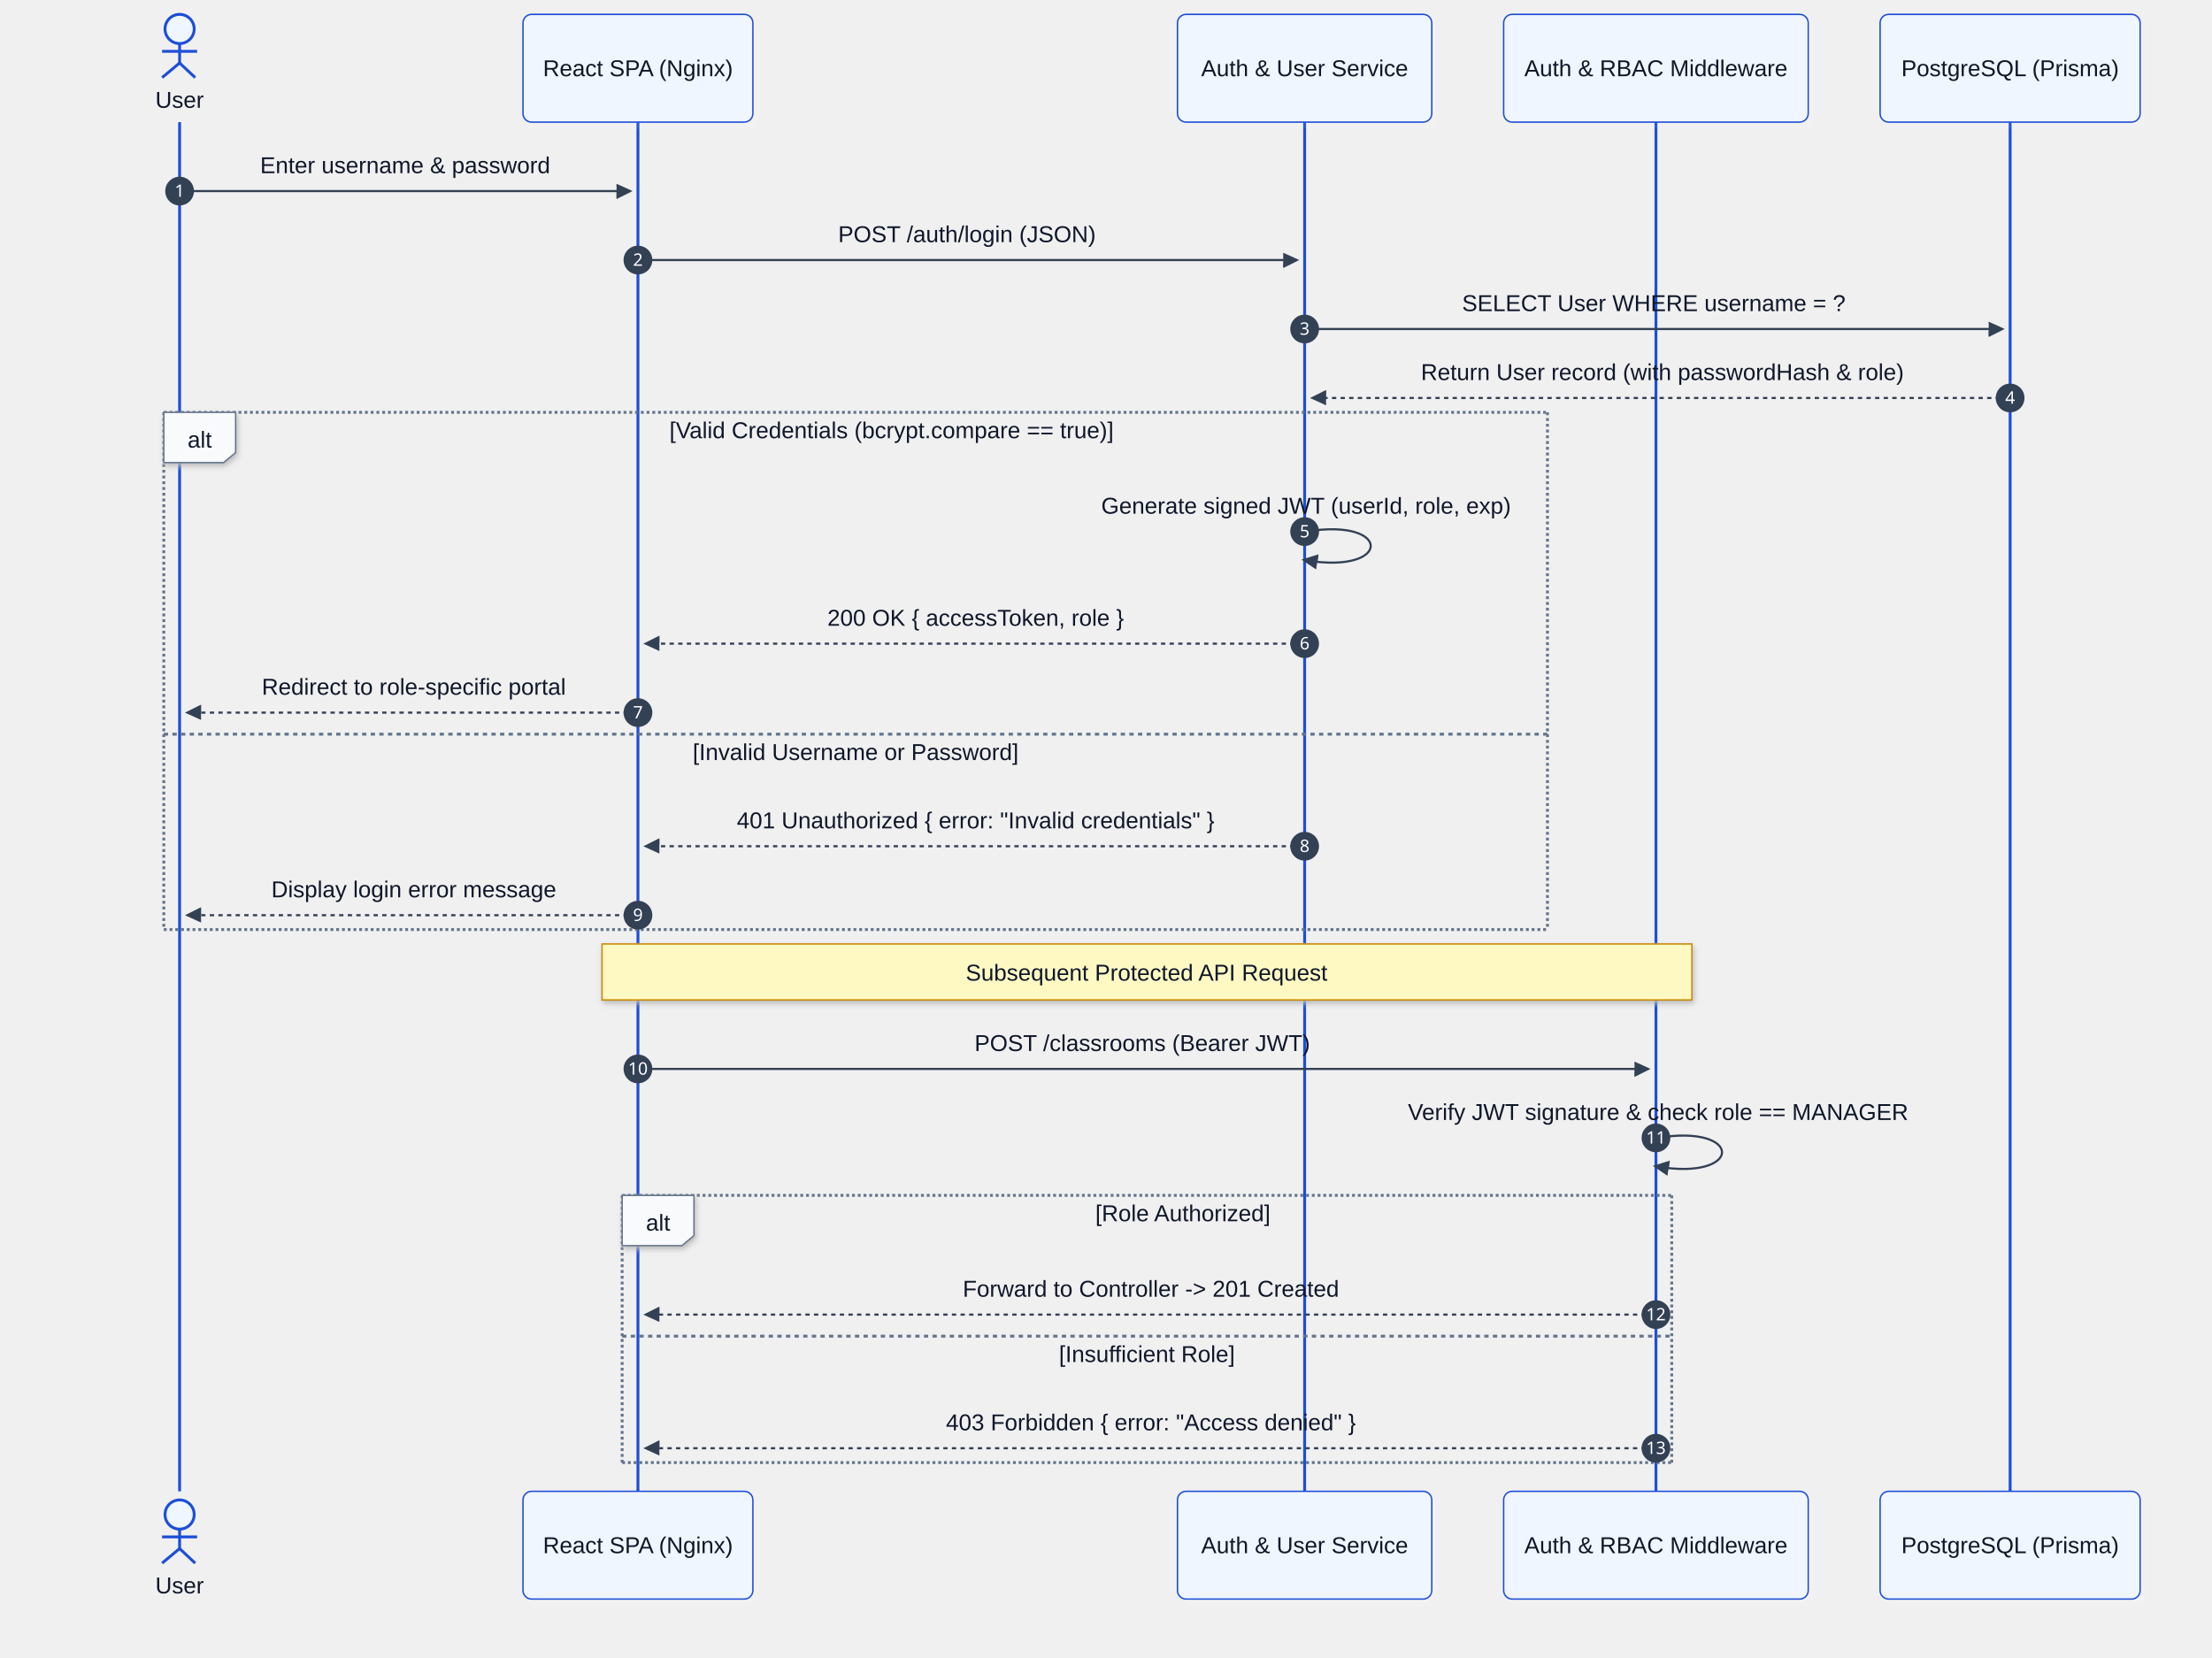
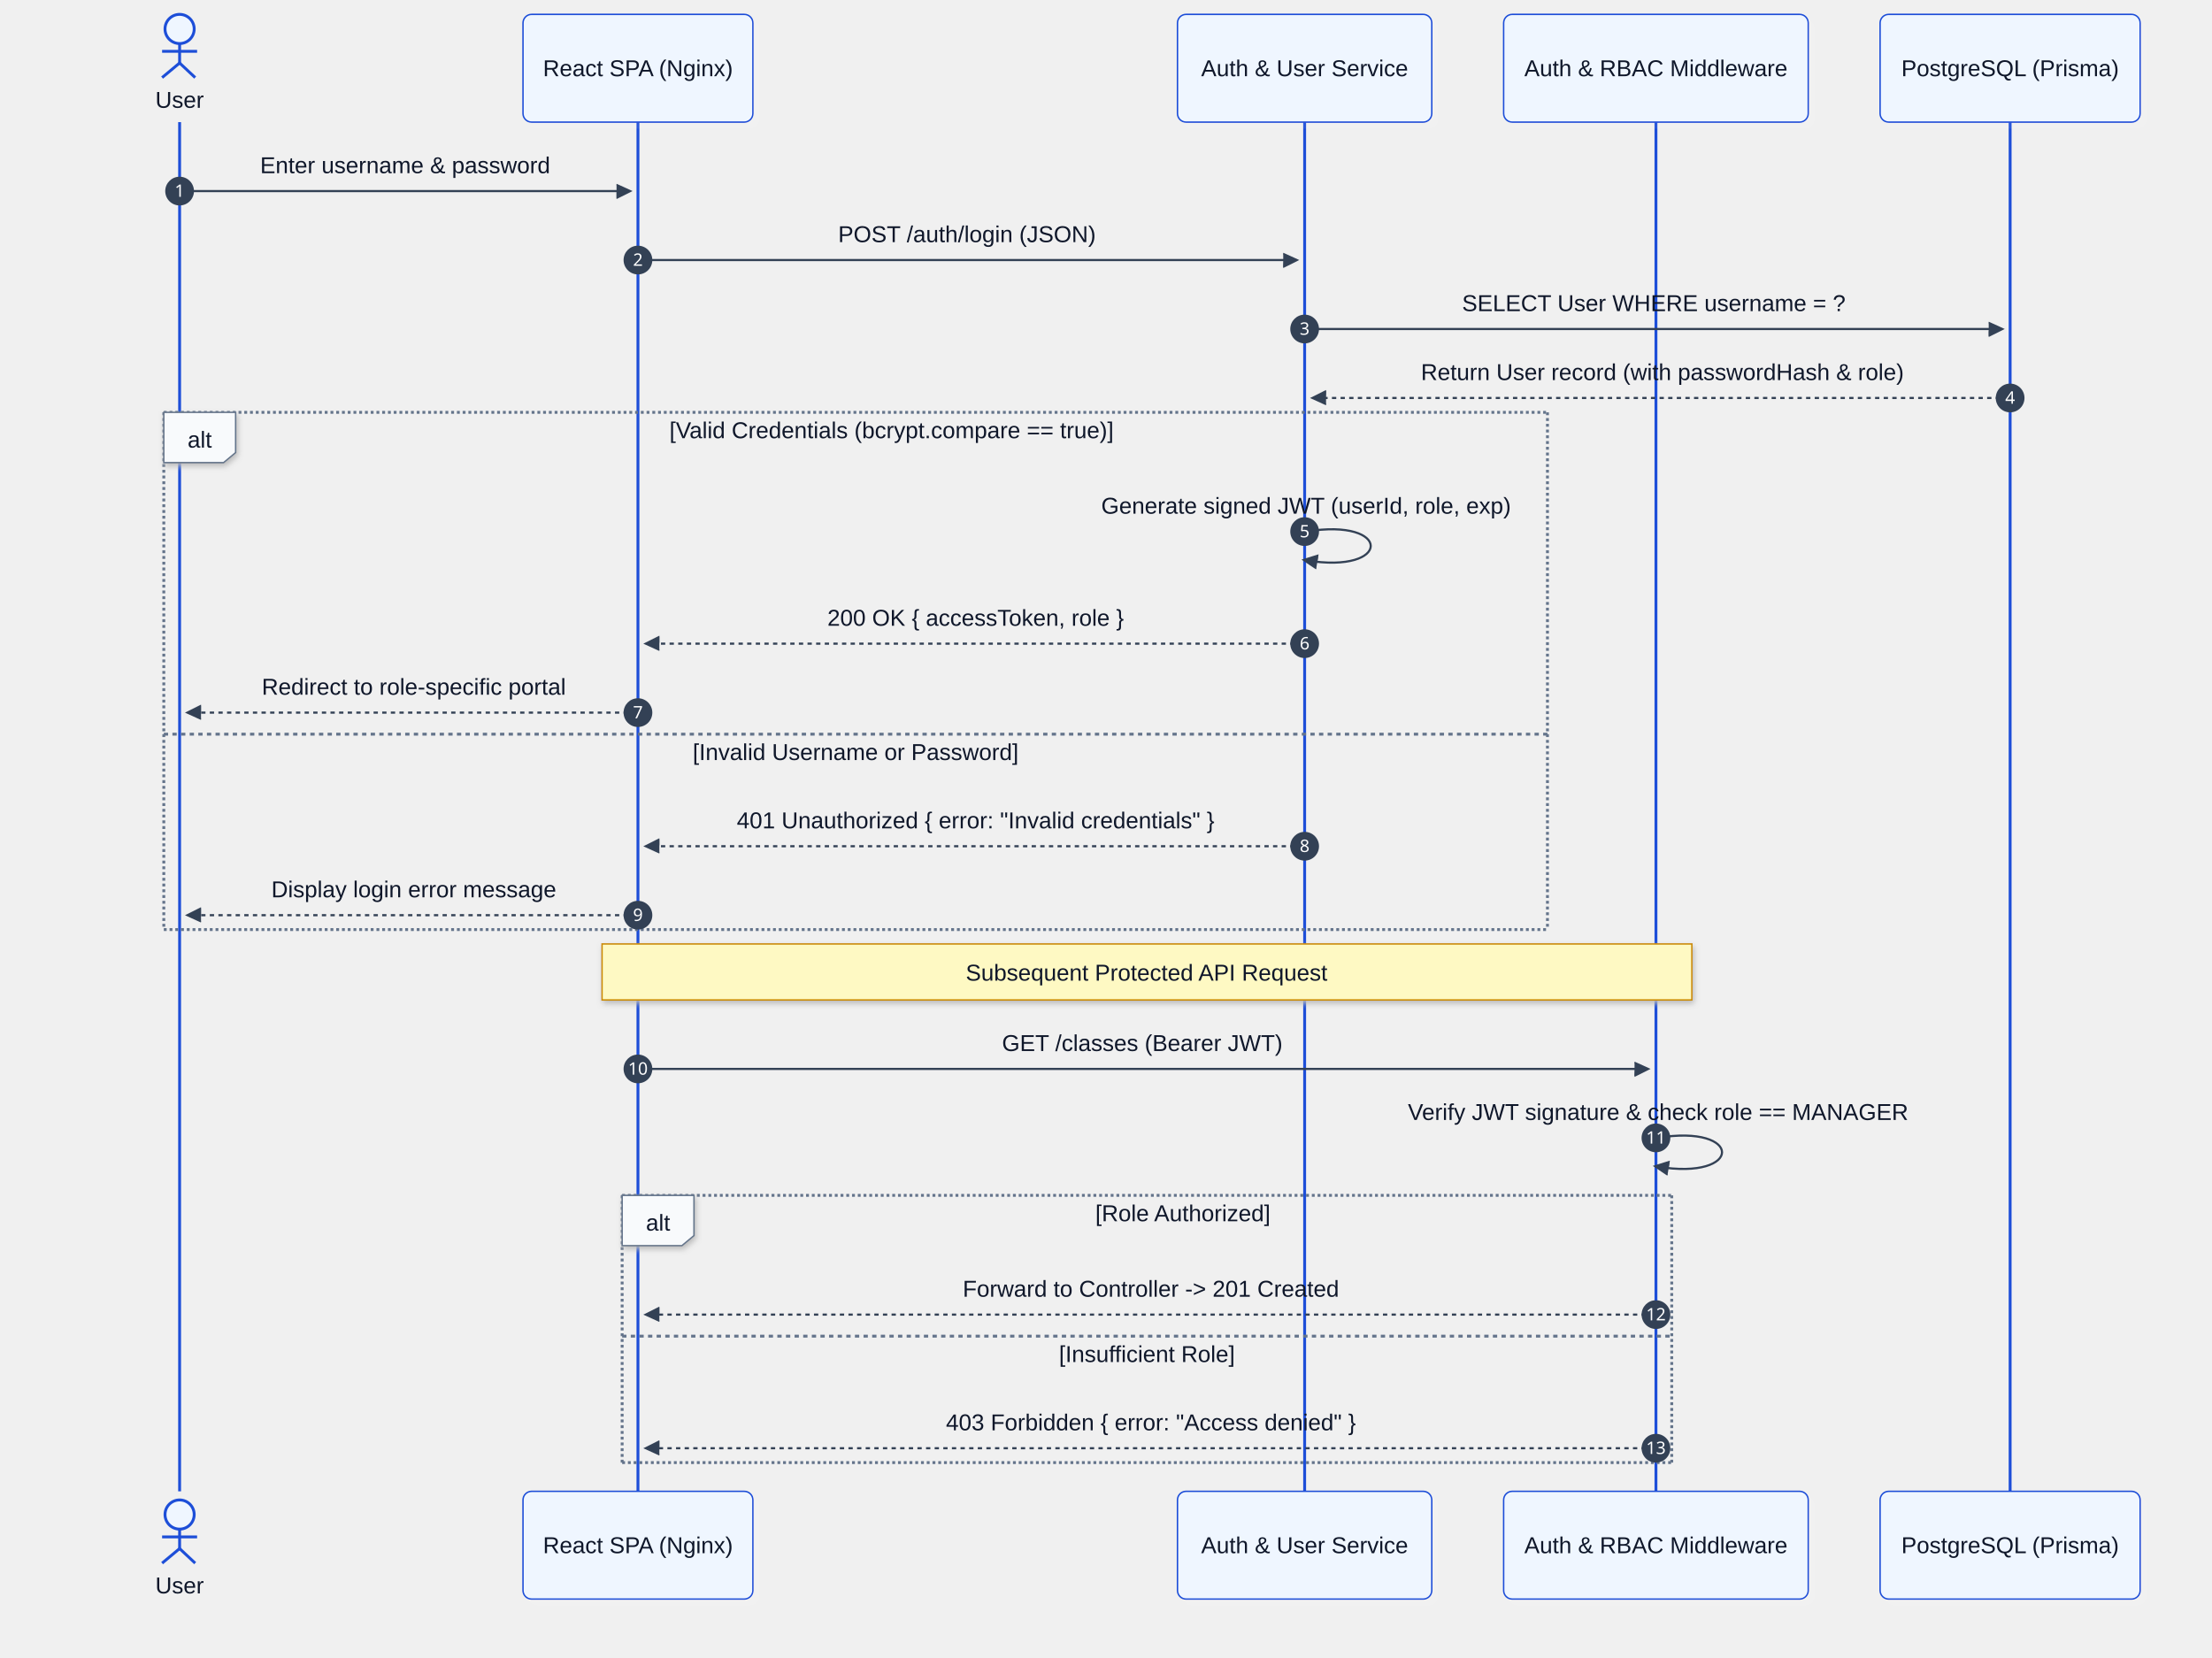
<svg xmlns="http://www.w3.org/2000/svg" xmlns:html="http://www.w3.org/1999/xhtml" id="export-svg" width="100%" style="max-width: 1539.5px; background: rgb(255, 255, 255);" viewBox="-50 -10 1539.5 1154" role="graphics-document document" aria-roledescription="sequence">
  <html:style>p {margin: 0;}</html:style>
  <g>
    <rect x="1258.5" y="1028" fill="#eaeaea" stroke="#666" width="181" height="75" name="DB" rx="6" ry="6" class="actor actor-bottom" data-look="neo" filter="url(#export-svg-drop-shadow)" />
    <text x="1349" y="1065.5" style="text-anchor: middle; font-size: 16px; font-weight: 400;" dominant-baseline="central" alignment-baseline="central" class="actor actor-box">
      <tspan x="1349" dy="0">PostgreSQL (Prisma)</tspan>
    </text>
  </g>
  <g>
    <rect x="996.5" y="1028" fill="#eaeaea" stroke="#666" width="212" height="75" name="MW" rx="6" ry="6" class="actor actor-bottom" data-look="neo" filter="url(#export-svg-drop-shadow)" />
    <text x="1102.5" y="1065.5" style="text-anchor: middle; font-size: 16px; font-weight: 400;" dominant-baseline="central" alignment-baseline="central" class="actor actor-box">
      <tspan x="1102.5" dy="0">Auth &amp; RBAC Middleware</tspan>
    </text>
  </g>
  <g>
    <rect x="769.5" y="1028" fill="#eaeaea" stroke="#666" width="177" height="75" name="Auth" rx="6" ry="6" class="actor actor-bottom" data-look="neo" filter="url(#export-svg-drop-shadow)" />
    <text x="858" y="1065.5" style="text-anchor: middle; font-size: 16px; font-weight: 400;" dominant-baseline="central" alignment-baseline="central" class="actor actor-box">
      <tspan x="858" dy="0">Auth &amp; User Service</tspan>
    </text>
  </g>
  <g>
    <rect x="314" y="1028" fill="#eaeaea" stroke="#666" width="160" height="75" name="Web" rx="6" ry="6" class="actor actor-bottom" data-look="neo" filter="url(#export-svg-drop-shadow)" />
    <text x="394" y="1065.5" style="text-anchor: middle; font-size: 16px; font-weight: 400;" dominant-baseline="central" alignment-baseline="central" class="actor actor-box">
      <tspan x="394" dy="0">React SPA (Nginx)</tspan>
    </text>
  </g>
  <g />
  <g>
    <line id="actor14" x1="1349" y1="75" x2="1349" y2="1028" class="actor-line 200" stroke-width="0.5px" stroke="#999" name="DB" data-et="life-line" data-id="DB" />
    <g id="root-14" data-look="neo" data-et="participant" data-type="participant" data-id="DB">
      <rect x="1258.5" y="0" fill="#eaeaea" stroke="#666" width="181" height="75" name="DB" rx="6" ry="6" class="actor actor-top" data-look="neo" filter="url(#export-svg-drop-shadow)" />
      <text x="1349" y="37.5" style="text-anchor: middle; font-size: 16px; font-weight: 400;" dominant-baseline="central" alignment-baseline="central" class="actor actor-box">
        <tspan x="1349" dy="0">PostgreSQL (Prisma)</tspan>
      </text>
    </g>
  </g>
  <g>
    <line id="actor13" x1="1102.5" y1="75" x2="1102.5" y2="1028" class="actor-line 200" stroke-width="0.5px" stroke="#999" name="MW" data-et="life-line" data-id="MW" />
    <g id="root-13" data-look="neo" data-et="participant" data-type="participant" data-id="MW">
      <rect x="996.5" y="0" fill="#eaeaea" stroke="#666" width="212" height="75" name="MW" rx="6" ry="6" class="actor actor-top" data-look="neo" filter="url(#export-svg-drop-shadow)" />
      <text x="1102.5" y="37.5" style="text-anchor: middle; font-size: 16px; font-weight: 400;" dominant-baseline="central" alignment-baseline="central" class="actor actor-box">
        <tspan x="1102.5" dy="0">Auth &amp; RBAC Middleware</tspan>
      </text>
    </g>
  </g>
  <g>
    <line id="actor12" x1="858" y1="75" x2="858" y2="1028" class="actor-line 200" stroke-width="0.5px" stroke="#999" name="Auth" data-et="life-line" data-id="Auth" />
    <g id="root-12" data-look="neo" data-et="participant" data-type="participant" data-id="Auth">
      <rect x="769.5" y="0" fill="#eaeaea" stroke="#666" width="177" height="75" name="Auth" rx="6" ry="6" class="actor actor-top" data-look="neo" filter="url(#export-svg-drop-shadow)" />
      <text x="858" y="37.5" style="text-anchor: middle; font-size: 16px; font-weight: 400;" dominant-baseline="central" alignment-baseline="central" class="actor actor-box">
        <tspan x="858" dy="0">Auth &amp; User Service</tspan>
      </text>
    </g>
  </g>
  <g>
    <line id="actor11" x1="394" y1="75" x2="394" y2="1028" class="actor-line 200" stroke-width="0.5px" stroke="#999" name="Web" data-et="life-line" data-id="Web" />
    <g id="root-11" data-look="neo" data-et="participant" data-type="participant" data-id="Web">
      <rect x="314" y="0" fill="#eaeaea" stroke="#666" width="160" height="75" name="Web" rx="6" ry="6" class="actor actor-top" data-look="neo" filter="url(#export-svg-drop-shadow)" />
      <text x="394" y="37.5" style="text-anchor: middle; font-size: 16px; font-weight: 400;" dominant-baseline="central" alignment-baseline="central" class="actor actor-box">
        <tspan x="394" dy="0">React SPA (Nginx)</tspan>
      </text>
    </g>
  </g>
  <g>
    <line id="actor10" x1="75" y1="75" x2="75" y2="1028" class="actor-line 200" stroke-width="0.5px" stroke="#999" name="User" data-et="life-line" data-id="User" />
  </g>
  <style>#export-svg{font-family:"trebuchet ms",verdana,arial,sans-serif;font-size:16px;fill:#0F172A;}@keyframes edge-animation-frame{from{stroke-dashoffset:0;}}@keyframes dash{to{stroke-dashoffset:0;}}#export-svg .edge-animation-slow{stroke-dasharray:9,5!important;stroke-dashoffset:900;animation:dash 50s linear infinite;stroke-linecap:round;}#export-svg .edge-animation-fast{stroke-dasharray:9,5!important;stroke-dashoffset:900;animation:dash 20s linear infinite;stroke-linecap:round;}#export-svg .error-icon{fill:hsl(220.588, 100%, 98.333%);}#export-svg .error-text{fill:rgb(8.5, 5.75, 0);stroke:rgb(8.5, 5.75, 0);}#export-svg .edge-thickness-normal{stroke-width:1px;}#export-svg .edge-thickness-thick{stroke-width:3.5px;}#export-svg .edge-pattern-solid{stroke-dasharray:0;}#export-svg .edge-thickness-invisible{stroke-width:0;fill:none;}#export-svg .edge-pattern-dashed{stroke-dasharray:3;}#export-svg .edge-pattern-dotted{stroke-dasharray:2;}#export-svg .marker{fill:#000000;stroke:#000000;}#export-svg .marker.cross{stroke:#000000;}#export-svg svg{font-family:"trebuchet ms",verdana,arial,sans-serif;font-size:16px;}#export-svg p{margin:0;}#export-svg .actor{stroke:#1D4ED8;fill:#EFF6FF;stroke-width:1;}#export-svg rect.actor.outer-path[data-look="neo"]{filter:drop-shadow( 1px 2px 2px rgba(185,185,185,1));}#export-svg rect.note[data-look="neo"]{stroke:#CA8A04;fill:#FEF9C3;filter:drop-shadow( 1px 2px 2px rgba(185,185,185,1));}#export-svg text.actor&gt;tspan{fill:#0F172A;stroke:none;}#export-svg .actor-line{stroke:#1D4ED8;}#export-svg .innerArc{stroke-width:1.5;stroke-dasharray:none;}#export-svg .messageLine0{stroke-width:1.5;stroke-dasharray:none;stroke:#334155;}#export-svg .messageLine1{stroke-width:1.5;stroke-dasharray:2,2;stroke:#334155;}#export-svg [id$="-arrowhead"] path{fill:#334155;stroke:#334155;}#export-svg .sequenceNumber{fill:#ffffff;}#export-svg [id$="-sequencenumber"]{fill:#334155;}#export-svg [id$="-crosshead"] path{fill:#334155;stroke:#334155;}#export-svg .messageText{fill:#0F172A;stroke:none;}#export-svg .labelBox{stroke:#64748B;fill:#F8FAFC;filter:drop-shadow( 1px 2px 2px rgba(185,185,185,1));}#export-svg .labelText,#export-svg .labelText&gt;tspan{fill:#0F172A;stroke:none;}#export-svg .loopText,#export-svg .loopText&gt;tspan{fill:#0F172A;stroke:none;}#export-svg .sectionTitle,#export-svg .sectionTitle&gt;tspan{fill:#0F172A;stroke:none;}#export-svg .loopLine{stroke-width:2px;stroke-dasharray:2,2;stroke:#64748B;fill:#64748B;}#export-svg .note{stroke:#CA8A04;fill:#FEF9C3;}#export-svg .noteText,#export-svg .noteText&gt;tspan{fill:#0F172A;stroke:none;}#export-svg .activation0{fill:hsl(-79.412, 100%, 93.333%);stroke:hsl(-79.412, 100%, 83.333%);}#export-svg .activation1{fill:hsl(-79.412, 100%, 93.333%);stroke:hsl(-79.412, 100%, 83.333%);}#export-svg .activation2{fill:hsl(-79.412, 100%, 93.333%);stroke:hsl(-79.412, 100%, 83.333%);}#export-svg .actorPopupMenu{position:absolute;}#export-svg .actorPopupMenuPanel{position:absolute;fill:#EFF6FF;box-shadow:0px 8px 16px 0px rgba(0,0,0,0.2);filter:drop-shadow(3px 5px 2px rgb(0 0 0 / 0.4));}#export-svg .actor-man circle,#export-svg line{fill:#EFF6FF;stroke-width:2px;}#export-svg g rect.rect{filter:drop-shadow( 1px 2px 2px rgba(185,185,185,1));stroke:hsl(40.588, 60%, 83.333%);}#export-svg .node .neo-node{stroke:hsl(40.588, 60%, 83.333%);}#export-svg [data-look="neo"].node rect,#export-svg [data-look="neo"].cluster rect,#export-svg [data-look="neo"].node polygon{stroke:url(#export-svg-gradient);filter:drop-shadow( 1px 2px 2px rgba(185,185,185,1));}#export-svg [data-look="neo"].swimlane.cluster rect{filter:none;}#export-svg [data-look="neo"].node path{stroke:url(#export-svg-gradient);stroke-width:1px;}#export-svg [data-look="neo"].node .outer-path{filter:drop-shadow( 1px 2px 2px rgba(185,185,185,1));}#export-svg [data-look="neo"].node .neo-line path{stroke:hsl(40.588, 60%, 83.333%);filter:none;}#export-svg [data-look="neo"].node circle{stroke:url(#export-svg-gradient);filter:drop-shadow( 1px 2px 2px rgba(185,185,185,1));}#export-svg [data-look="neo"].node circle .state-start{fill:#000000;}#export-svg [data-look="neo"].icon-shape .icon{fill:url(#export-svg-gradient);filter:drop-shadow( 1px 2px 2px rgba(185,185,185,1));}#export-svg [data-look="neo"].icon-shape .icon-neo path{stroke:url(#export-svg-gradient);filter:drop-shadow( 1px 2px 2px rgba(185,185,185,1));}#export-svg :root{--mermaid-font-family:"trebuchet ms",verdana,arial,sans-serif;}</style>
  <g />
  <defs>
    <symbol id="export-svg-computer" width="24" height="24">
      <path transform="scale(.5)" d="M2 2v13h20v-13h-20zm18 11h-16v-9h16v9zm-10.228 6l.466-1h3.524l.467 1h-4.457zm14.228 3h-24l2-6h2.104l-1.33 4h18.45l-1.297-4h2.073l2 6zm-5-10h-14v-7h14v7z" />
    </symbol>
  </defs>
  <defs>
    <symbol id="export-svg-database" fill-rule="evenodd" clip-rule="evenodd">
      <path transform="scale(.5)" d="M12.258.001l.256.004.255.005.253.008.251.01.249.012.247.015.246.016.242.019.241.02.239.023.236.024.233.027.231.028.229.031.225.032.223.034.22.036.217.038.214.04.211.041.208.043.205.045.201.046.198.048.194.05.191.051.187.053.183.054.18.056.175.057.172.059.168.06.163.061.16.063.155.064.15.066.074.033.073.033.071.034.07.034.069.035.068.035.067.035.066.035.064.036.064.036.062.036.06.036.06.037.058.037.058.037.055.038.055.038.053.038.052.038.051.039.05.039.048.039.047.039.045.04.044.04.043.04.041.04.04.041.039.041.037.041.036.041.034.041.033.042.032.042.03.042.029.042.027.042.026.043.024.043.023.043.021.043.02.043.018.044.017.043.015.044.013.044.012.044.011.045.009.044.007.045.006.045.004.045.002.045.001.045v17l-.001.045-.002.045-.004.045-.006.045-.007.045-.009.044-.011.045-.012.044-.013.044-.015.044-.017.043-.018.044-.02.043-.021.043-.023.043-.024.043-.026.043-.027.042-.029.042-.03.042-.032.042-.033.042-.034.041-.036.041-.037.041-.039.041-.04.041-.041.04-.043.04-.044.04-.045.04-.047.039-.048.039-.05.039-.051.039-.052.038-.053.038-.055.038-.055.038-.058.037-.058.037-.06.037-.06.036-.062.036-.064.036-.064.036-.066.035-.067.035-.068.035-.069.035-.07.034-.071.034-.073.033-.074.033-.15.066-.155.064-.16.063-.163.061-.168.06-.172.059-.175.057-.18.056-.183.054-.187.053-.191.051-.194.05-.198.048-.201.046-.205.045-.208.043-.211.041-.214.04-.217.038-.22.036-.223.034-.225.032-.229.031-.231.028-.233.027-.236.024-.239.023-.241.02-.242.019-.246.016-.247.015-.249.012-.251.01-.253.008-.255.005-.256.004-.258.001-.258-.001-.256-.004-.255-.005-.253-.008-.251-.01-.249-.012-.247-.015-.245-.016-.243-.019-.241-.02-.238-.023-.236-.024-.234-.027-.231-.028-.228-.031-.226-.032-.223-.034-.22-.036-.217-.038-.214-.04-.211-.041-.208-.043-.204-.045-.201-.046-.198-.048-.195-.05-.19-.051-.187-.053-.184-.054-.179-.056-.176-.057-.172-.059-.167-.06-.164-.061-.159-.063-.155-.064-.151-.066-.074-.033-.072-.033-.072-.034-.07-.034-.069-.035-.068-.035-.067-.035-.066-.035-.064-.036-.063-.036-.062-.036-.061-.036-.06-.037-.058-.037-.057-.037-.056-.038-.055-.038-.053-.038-.052-.038-.051-.039-.049-.039-.049-.039-.046-.039-.046-.04-.044-.04-.043-.04-.041-.04-.04-.041-.039-.041-.037-.041-.036-.041-.034-.041-.033-.042-.032-.042-.03-.042-.029-.042-.027-.042-.026-.043-.024-.043-.023-.043-.021-.043-.02-.043-.018-.044-.017-.043-.015-.044-.013-.044-.012-.044-.011-.045-.009-.044-.007-.045-.006-.045-.004-.045-.002-.045-.001-.045v-17l.001-.045.002-.045.004-.045.006-.045.007-.045.009-.044.011-.045.012-.044.013-.044.015-.044.017-.043.018-.044.02-.043.021-.043.023-.043.024-.043.026-.043.027-.042.029-.042.03-.042.032-.042.033-.042.034-.041.036-.041.037-.041.039-.041.04-.041.041-.04.043-.04.044-.04.046-.04.046-.039.049-.039.049-.039.051-.039.052-.038.053-.038.055-.038.056-.038.057-.037.058-.037.06-.037.061-.036.062-.036.063-.036.064-.036.066-.035.067-.035.068-.035.069-.035.07-.034.072-.034.072-.033.074-.033.151-.066.155-.064.159-.063.164-.061.167-.06.172-.059.176-.057.179-.056.184-.054.187-.053.19-.051.195-.05.198-.048.201-.046.204-.045.208-.043.211-.041.214-.04.217-.038.22-.036.223-.034.226-.032.228-.031.231-.028.234-.027.236-.024.238-.023.241-.02.243-.019.245-.016.247-.015.249-.012.251-.01.253-.008.255-.005.256-.004.258-.001.258.001zm-9.258 20.499v.01l.001.021.003.021.004.022.005.021.006.022.007.022.009.023.01.022.011.023.012.023.013.023.015.023.016.024.017.023.018.024.019.024.021.024.022.025.023.024.024.025.052.049.056.05.061.051.066.051.07.051.075.051.079.052.084.052.088.052.092.052.097.052.102.051.105.052.11.052.114.051.119.051.123.051.127.05.131.05.135.05.139.048.144.049.147.047.152.047.155.047.16.045.163.045.167.043.171.043.176.041.178.041.183.039.187.039.19.037.194.035.197.035.202.033.204.031.209.03.212.029.216.027.219.025.222.024.226.021.23.02.233.018.236.016.24.015.243.012.246.01.249.008.253.005.256.004.259.001.26-.001.257-.004.254-.005.25-.008.247-.011.244-.012.241-.014.237-.016.233-.018.231-.021.226-.021.224-.024.22-.026.216-.027.212-.028.21-.031.205-.031.202-.034.198-.034.194-.036.191-.037.187-.039.183-.04.179-.04.175-.042.172-.043.168-.044.163-.045.16-.046.155-.046.152-.047.148-.048.143-.049.139-.049.136-.05.131-.05.126-.05.123-.051.118-.052.114-.051.11-.052.106-.052.101-.052.096-.052.092-.052.088-.053.083-.051.079-.052.074-.052.07-.051.065-.051.06-.051.056-.05.051-.05.023-.024.023-.025.021-.024.02-.024.019-.024.018-.024.017-.024.015-.023.014-.024.013-.023.012-.023.01-.023.01-.022.008-.022.006-.022.006-.022.004-.022.004-.021.001-.021.001-.021v-4.127l-.077.055-.08.053-.083.054-.085.053-.087.052-.09.052-.093.051-.095.05-.097.05-.1.049-.102.049-.105.048-.106.047-.109.047-.111.046-.114.045-.115.045-.118.044-.12.043-.122.042-.124.042-.126.041-.128.04-.13.04-.132.038-.134.038-.135.037-.138.037-.139.035-.142.035-.143.034-.144.033-.147.032-.148.031-.15.03-.151.03-.153.029-.154.027-.156.027-.158.026-.159.025-.161.024-.162.023-.163.022-.165.021-.166.02-.167.019-.169.018-.169.017-.171.016-.173.015-.173.014-.175.013-.175.012-.177.011-.178.01-.179.008-.179.008-.181.006-.182.005-.182.004-.184.003-.184.002h-.37l-.184-.002-.184-.003-.182-.004-.182-.005-.181-.006-.179-.008-.179-.008-.178-.01-.176-.011-.176-.012-.175-.013-.173-.014-.172-.015-.171-.016-.17-.017-.169-.018-.167-.019-.166-.02-.165-.021-.163-.022-.162-.023-.161-.024-.159-.025-.157-.026-.156-.027-.155-.027-.153-.029-.151-.03-.15-.03-.148-.031-.146-.032-.145-.033-.143-.034-.141-.035-.14-.035-.137-.037-.136-.037-.134-.038-.132-.038-.13-.04-.128-.04-.126-.041-.124-.042-.122-.042-.12-.044-.117-.043-.116-.045-.113-.045-.112-.046-.109-.047-.106-.047-.105-.048-.102-.049-.1-.049-.097-.05-.095-.05-.093-.052-.09-.051-.087-.052-.085-.053-.083-.054-.08-.054-.077-.054v4.127zm0-5.654v.011l.001.021.003.021.004.021.005.022.006.022.007.022.009.022.01.022.011.023.012.023.013.023.015.024.016.023.017.024.018.024.019.024.021.024.022.024.023.025.024.024.052.05.056.05.061.05.066.051.07.051.075.052.079.051.084.052.088.052.092.052.097.052.102.052.105.052.11.051.114.051.119.052.123.05.127.051.131.05.135.049.139.049.144.048.147.048.152.047.155.046.16.045.163.045.167.044.171.042.176.042.178.04.183.04.187.038.19.037.194.036.197.034.202.033.204.032.209.03.212.028.216.027.219.025.222.024.226.022.23.02.233.018.236.016.24.014.243.012.246.01.249.008.253.006.256.003.259.001.26-.001.257-.003.254-.006.25-.008.247-.01.244-.012.241-.015.237-.016.233-.018.231-.02.226-.022.224-.024.22-.025.216-.027.212-.029.21-.03.205-.032.202-.033.198-.035.194-.036.191-.037.187-.039.183-.039.179-.041.175-.042.172-.043.168-.044.163-.045.16-.045.155-.047.152-.047.148-.048.143-.048.139-.05.136-.049.131-.05.126-.051.123-.051.118-.051.114-.052.11-.052.106-.052.101-.052.096-.052.092-.052.088-.052.083-.052.079-.052.074-.051.07-.052.065-.051.06-.05.056-.051.051-.049.023-.025.023-.024.021-.025.02-.024.019-.024.018-.024.017-.024.015-.023.014-.023.013-.024.012-.022.01-.023.01-.023.008-.022.006-.022.006-.022.004-.021.004-.022.001-.021.001-.021v-4.139l-.077.054-.08.054-.083.054-.085.052-.087.053-.09.051-.093.051-.095.051-.097.05-.1.049-.102.049-.105.048-.106.047-.109.047-.111.046-.114.045-.115.044-.118.044-.12.044-.122.042-.124.042-.126.041-.128.04-.13.039-.132.039-.134.038-.135.037-.138.036-.139.036-.142.035-.143.033-.144.033-.147.033-.148.031-.15.03-.151.03-.153.028-.154.028-.156.027-.158.026-.159.025-.161.024-.162.023-.163.022-.165.021-.166.02-.167.019-.169.018-.169.017-.171.016-.173.015-.173.014-.175.013-.175.012-.177.011-.178.009-.179.009-.179.007-.181.007-.182.005-.182.004-.184.003-.184.002h-.37l-.184-.002-.184-.003-.182-.004-.182-.005-.181-.007-.179-.007-.179-.009-.178-.009-.176-.011-.176-.012-.175-.013-.173-.014-.172-.015-.171-.016-.17-.017-.169-.018-.167-.019-.166-.02-.165-.021-.163-.022-.162-.023-.161-.024-.159-.025-.157-.026-.156-.027-.155-.028-.153-.028-.151-.03-.15-.03-.148-.031-.146-.033-.145-.033-.143-.033-.141-.035-.14-.036-.137-.036-.136-.037-.134-.038-.132-.039-.13-.039-.128-.04-.126-.041-.124-.042-.122-.043-.12-.043-.117-.044-.116-.044-.113-.046-.112-.046-.109-.046-.106-.047-.105-.048-.102-.049-.1-.049-.097-.05-.095-.051-.093-.051-.09-.051-.087-.053-.085-.052-.083-.054-.08-.054-.077-.054v4.139zm0-5.666v.011l.001.02.003.022.004.021.005.022.006.021.007.022.009.023.01.022.011.023.012.023.013.023.015.023.016.024.017.024.018.023.019.024.021.025.022.024.023.024.024.025.052.05.056.05.061.05.066.051.07.051.075.052.079.051.084.052.088.052.092.052.097.052.102.052.105.051.11.052.114.051.119.051.123.051.127.05.131.05.135.05.139.049.144.048.147.048.152.047.155.046.16.045.163.045.167.043.171.043.176.042.178.04.183.04.187.038.19.037.194.036.197.034.202.033.204.032.209.03.212.028.216.027.219.025.222.024.226.021.23.02.233.018.236.017.24.014.243.012.246.01.249.008.253.006.256.003.259.001.26-.001.257-.003.254-.006.25-.008.247-.01.244-.013.241-.014.237-.016.233-.018.231-.02.226-.022.224-.024.22-.025.216-.027.212-.029.21-.03.205-.032.202-.033.198-.035.194-.036.191-.037.187-.039.183-.039.179-.041.175-.042.172-.043.168-.044.163-.045.16-.045.155-.047.152-.047.148-.048.143-.049.139-.049.136-.049.131-.051.126-.05.123-.051.118-.052.114-.051.11-.052.106-.052.101-.052.096-.052.092-.052.088-.052.083-.052.079-.052.074-.052.07-.051.065-.051.06-.051.056-.05.051-.049.023-.025.023-.025.021-.024.02-.024.019-.024.018-.024.017-.024.015-.023.014-.024.013-.023.012-.023.01-.022.01-.023.008-.022.006-.022.006-.022.004-.022.004-.021.001-.021.001-.021v-4.153l-.077.054-.08.054-.083.053-.085.053-.087.053-.09.051-.093.051-.095.051-.097.05-.1.049-.102.048-.105.048-.106.048-.109.046-.111.046-.114.046-.115.044-.118.044-.12.043-.122.043-.124.042-.126.041-.128.04-.13.039-.132.039-.134.038-.135.037-.138.036-.139.036-.142.034-.143.034-.144.033-.147.032-.148.032-.15.03-.151.03-.153.028-.154.028-.156.027-.158.026-.159.024-.161.024-.162.023-.163.023-.165.021-.166.02-.167.019-.169.018-.169.017-.171.016-.173.015-.173.014-.175.013-.175.012-.177.01-.178.01-.179.009-.179.007-.181.006-.182.006-.182.004-.184.003-.184.001-.185.001-.185-.001-.184-.001-.184-.003-.182-.004-.182-.006-.181-.006-.179-.007-.179-.009-.178-.01-.176-.01-.176-.012-.175-.013-.173-.014-.172-.015-.171-.016-.17-.017-.169-.018-.167-.019-.166-.02-.165-.021-.163-.023-.162-.023-.161-.024-.159-.024-.157-.026-.156-.027-.155-.028-.153-.028-.151-.03-.15-.03-.148-.032-.146-.032-.145-.033-.143-.034-.141-.034-.14-.036-.137-.036-.136-.037-.134-.038-.132-.039-.13-.039-.128-.041-.126-.041-.124-.041-.122-.043-.12-.043-.117-.044-.116-.044-.113-.046-.112-.046-.109-.046-.106-.048-.105-.048-.102-.048-.1-.05-.097-.049-.095-.051-.093-.051-.09-.052-.087-.052-.085-.053-.083-.053-.08-.054-.077-.054v4.153zm8.74-8.179l-.257.004-.254.005-.25.008-.247.011-.244.012-.241.014-.237.016-.233.018-.231.021-.226.022-.224.023-.22.026-.216.027-.212.028-.21.031-.205.032-.202.033-.198.034-.194.036-.191.038-.187.038-.183.04-.179.041-.175.042-.172.043-.168.043-.163.045-.16.046-.155.046-.152.048-.148.048-.143.048-.139.049-.136.05-.131.05-.126.051-.123.051-.118.051-.114.052-.11.052-.106.052-.101.052-.096.052-.092.052-.088.052-.083.052-.079.052-.074.051-.07.052-.065.051-.06.05-.056.05-.051.05-.023.025-.023.024-.021.024-.02.025-.019.024-.018.024-.017.023-.015.024-.014.023-.013.023-.012.023-.01.023-.01.022-.008.022-.006.023-.006.021-.004.022-.004.021-.001.021-.001.021.001.021.001.021.004.021.004.022.006.021.006.023.008.022.01.022.01.023.012.023.013.023.014.023.015.024.017.023.018.024.019.024.02.025.021.024.023.024.023.025.051.05.056.05.06.05.065.051.07.052.074.051.079.052.083.052.088.052.092.052.096.052.101.052.106.052.11.052.114.052.118.051.123.051.126.051.131.05.136.05.139.049.143.048.148.048.152.048.155.046.16.046.163.045.168.043.172.043.175.042.179.041.183.04.187.038.191.038.194.036.198.034.202.033.205.032.21.031.212.028.216.027.22.026.224.023.226.022.231.021.233.018.237.016.241.014.244.012.247.011.25.008.254.005.257.004.26.001.26-.001.257-.004.254-.005.25-.008.247-.011.244-.012.241-.014.237-.016.233-.018.231-.021.226-.022.224-.023.22-.026.216-.027.212-.028.21-.031.205-.032.202-.033.198-.034.194-.036.191-.038.187-.038.183-.04.179-.041.175-.042.172-.043.168-.043.163-.045.16-.046.155-.046.152-.048.148-.048.143-.048.139-.049.136-.05.131-.05.126-.051.123-.051.118-.051.114-.052.11-.052.106-.052.101-.052.096-.052.092-.052.088-.052.083-.052.079-.052.074-.051.07-.052.065-.051.06-.05.056-.05.051-.05.023-.025.023-.024.021-.024.02-.025.019-.024.018-.024.017-.023.015-.024.014-.023.013-.023.012-.023.01-.023.01-.022.008-.022.006-.023.006-.021.004-.022.004-.021.001-.021.001-.021-.001-.021-.001-.021-.004-.021-.004-.022-.006-.021-.006-.023-.008-.022-.01-.022-.01-.023-.012-.023-.013-.023-.014-.023-.015-.024-.017-.023-.018-.024-.019-.024-.02-.025-.021-.024-.023-.024-.023-.025-.051-.05-.056-.05-.06-.05-.065-.051-.07-.052-.074-.051-.079-.052-.083-.052-.088-.052-.092-.052-.096-.052-.101-.052-.106-.052-.11-.052-.114-.052-.118-.051-.123-.051-.126-.051-.131-.05-.136-.05-.139-.049-.143-.048-.148-.048-.152-.048-.155-.046-.16-.046-.163-.045-.168-.043-.172-.043-.175-.042-.179-.041-.183-.04-.187-.038-.191-.038-.194-.036-.198-.034-.202-.033-.205-.032-.21-.031-.212-.028-.216-.027-.22-.026-.224-.023-.226-.022-.231-.021-.233-.018-.237-.016-.241-.014-.244-.012-.247-.011-.25-.008-.254-.005-.257-.004-.26-.001-.26.001z" />
    </symbol>
  </defs>
  <defs>
    <symbol id="export-svg-clock" width="24" height="24">
      <path transform="scale(.5)" d="M12 2c5.514 0 10 4.486 10 10s-4.486 10-10 10-10-4.486-10-10 4.486-10 10-10zm0-2c-6.627 0-12 5.373-12 12s5.373 12 12 12 12-5.373 12-12-5.373-12-12-12zm5.848 12.459c.202.038.202.333.001.372-1.907.361-6.045 1.111-6.547 1.111-.719 0-1.301-.582-1.301-1.301 0-.512.77-5.447 1.125-7.445.034-.192.312-.181.343.014l.985 6.238 5.394 1.011z" />
    </symbol>
  </defs>
  <defs>
    <marker id="export-svg-arrowhead" refX="7.9" refY="5" markerUnits="userSpaceOnUse" markerWidth="12" markerHeight="12" orient="auto-start-reverse">
      <path d="M -1 0 L 10 5 L 0 10 z" />
    </marker>
  </defs>
  <defs>
    <marker id="export-svg-crosshead" markerWidth="15" markerHeight="8" orient="auto" refX="4" refY="4.5">
      <path fill="none" stroke="#000000" style="stroke-dasharray: 0px, 0px;" stroke-width="1pt" d="M 1,2 L 6,7 M 6,2 L 1,7" />
    </marker>
  </defs>
  <defs>
    <marker id="export-svg-filled-head" refX="15.5" refY="7" markerWidth="20" markerHeight="28" orient="auto">
      <path d="M 18,7 L9,13 L14,7 L9,1 Z" />
    </marker>
  </defs>
  <defs>
    <marker id="export-svg-sequencenumber" refX="15" refY="15" markerWidth="60" markerHeight="40" orient="auto" markerUnits="userSpaceOnUse">
      <circle cx="15" cy="15" r="10" />
    </marker>
  </defs>
  <defs>
    <marker id="export-svg-solidTopArrowHead" refX="7.9" refY="7.25" markerUnits="userSpaceOnUse" markerWidth="12" markerHeight="12" orient="auto-start-reverse">
      <path d="M 0 0 L 10 8 L 0 8 z" />
    </marker>
  </defs>
  <defs>
    <marker id="export-svg-solidBottomArrowHead" refX="7.9" refY="0.75" markerUnits="userSpaceOnUse" markerWidth="12" markerHeight="12" orient="auto-start-reverse">
      <path d="M 0 0 L 10 0 L 0 8 z" />
    </marker>
  </defs>
  <defs>
    <marker id="export-svg-stickTopArrowHead" refX="7.5" refY="7" markerUnits="userSpaceOnUse" markerWidth="12" markerHeight="12" orient="auto-start-reverse">
      <path d="M 0 0 L 7 7" stroke="black" stroke-width="1.5" fill="none" />
    </marker>
  </defs>
  <defs>
    <marker id="export-svg-stickBottomArrowHead" refX="7.5" refY="0" markerUnits="userSpaceOnUse" markerWidth="12" markerHeight="12" orient="auto-start-reverse">
      <path d="M 0 7 L 7 0" stroke="black" stroke-width="1.5" fill="none" />
    </marker>
  </defs>
  <defs>
    <filter id="export-svg-drop-shadow" height="130%" width="130%">
      <feDropShadow dx="4" dy="4" stdDeviation="0" flood-opacity="0.06" flood-color="#FFFFFF" />
    </filter>
  </defs>
  <g data-et="control-structure" data-id="i12">
    <line x1="64" y1="277" x2="1027" y2="277" class="loopLine" />
    <line x1="1027" y1="277" x2="1027" y2="637" class="loopLine" />
    <line x1="64" y1="637" x2="1027" y2="637" class="loopLine" />
    <line x1="64" y1="277" x2="64" y2="637" class="loopLine" />
    <line x1="64" y1="501" x2="1027" y2="501" class="loopLine" style="stroke-dasharray: 3px, 3px;" />
    <polygon points="64,277 114,277 114,305 105.6,312 64,312" class="labelBox" />
    <text x="89" y="297" text-anchor="middle" dominant-baseline="middle" alignment-baseline="middle" style="font-size: 16px; font-weight: 400;" class="labelText">alt</text>
    <text x="570.5" y="295" text-anchor="middle" style="font-size: 16px; font-weight: 400;" class="loopText">
      <tspan x="570.5">[Valid Credentials (bcrypt.compare == true)]</tspan>
    </text>
    <text x="545.5" y="519" text-anchor="middle" style="font-size: 16px; font-weight: 400;" class="sectionTitle">[Invalid Username or Password]</text>
  </g>
  <g data-et="note" data-id="i13">
    <rect x="369" y="647" fill="#EDF2AE" stroke="#666" width="758.5" height="39" class="note" data-look="neo" />
    <text x="748" y="652" text-anchor="middle" dominant-baseline="middle" alignment-baseline="middle" style="font-size: 16px; font-weight: 400;" class="noteText" dy="1em">
      <tspan x="748">Subsequent Protected API Request</tspan>
    </text>
  </g>
  <g data-et="control-structure" data-id="i20">
    <line x1="383" y1="822" x2="1113.5" y2="822" class="loopLine" />
    <line x1="1113.5" y1="822" x2="1113.5" y2="1008" class="loopLine" />
    <line x1="383" y1="1008" x2="1113.5" y2="1008" class="loopLine" />
    <line x1="383" y1="822" x2="383" y2="1008" class="loopLine" />
    <line x1="383" y1="920" x2="1113.5" y2="920" class="loopLine" style="stroke-dasharray: 3px, 3px;" />
    <polygon points="383,822 433,822 433,850 424.6,857 383,857" class="labelBox" />
    <text x="408" y="842" text-anchor="middle" dominant-baseline="middle" alignment-baseline="middle" style="font-size: 16px; font-weight: 400;" class="labelText">alt</text>
    <text x="773.25" y="840" text-anchor="middle" style="font-size: 16px; font-weight: 400;" class="loopText">
      <tspan x="773.25">[Role Authorized]</tspan>
    </text>
    <text x="748.25" y="938" text-anchor="middle" style="font-size: 16px; font-weight: 400;" class="sectionTitle">[Insufficient Role]</text>
  </g>
  <g class="actor-man actor-top" name="User" data-et="participant" data-type="actor" data-id="User" style="stroke: rgb(29, 78, 216);">
    <line id="actor-man-torso10" x1="75" y1="20.308" x2="75" y2="33.846" />
    <line id="actor-man-arms10" x1="62.815" y1="25.723" x2="87.185" y2="25.723" />
    <line x1="62.815" y1="44" x2="75" y2="33.846" />
    <line x1="75" y1="33.846" x2="85.831" y2="44" />
    <circle cx="75" cy="10.154" r="10.154" width="150" height="75" />
    <text x="75" y="59.5" style="text-anchor: middle; font-size: 16px; font-weight: 400;" dominant-baseline="central" alignment-baseline="central" class="actor actor-man">
      <tspan x="75" dy="0">User</tspan>
    </text>
  </g>
  <text x="232" y="90" text-anchor="middle" dominant-baseline="middle" alignment-baseline="middle" style="font-size: 16px; font-weight: 400;" class="messageText" dy="1em">Enter username &amp; password</text>
  <line x1="82" y1="123" x2="387" y2="123" class="messageLine0" data-et="message" data-id="i1" data-from="User" data-to="Web" stroke-width="2" stroke="none" style="fill: none;" marker-end="url(#export-svg-arrowhead)" />
  <line x1="75" y1="123" x2="75" y2="123" stroke-width="0" marker-start="url(#export-svg-sequencenumber)" />
  <text x="75" y="127" font-family="sans-serif" font-size="12px" text-anchor="middle" class="sequenceNumber">1</text>
  <text x="623" y="138" text-anchor="middle" dominant-baseline="middle" alignment-baseline="middle" style="font-size: 16px; font-weight: 400;" class="messageText" dy="1em">POST /auth/login (JSON)</text>
  <line x1="401" y1="171" x2="851" y2="171" class="messageLine0" data-et="message" data-id="i2" data-from="Web" data-to="Auth" stroke-width="2" stroke="none" style="fill: none;" marker-end="url(#export-svg-arrowhead)" />
  <line x1="394" y1="171" x2="394" y2="171" stroke-width="0" marker-start="url(#export-svg-sequencenumber)" />
  <text x="394" y="175" font-family="sans-serif" font-size="12px" text-anchor="middle" class="sequenceNumber">2</text>
  <text x="1101" y="186" text-anchor="middle" dominant-baseline="middle" alignment-baseline="middle" style="font-size: 16px; font-weight: 400;" class="messageText" dy="1em">SELECT User WHERE username = ?</text>
  <line x1="865" y1="219" x2="1342" y2="219" class="messageLine0" data-et="message" data-id="i3" data-from="Auth" data-to="DB" stroke-width="2" stroke="none" style="fill: none;" marker-end="url(#export-svg-arrowhead)" />
  <line x1="858" y1="219" x2="858" y2="219" stroke-width="0" marker-start="url(#export-svg-sequencenumber)" />
  <text x="858" y="223" font-family="sans-serif" font-size="12px" text-anchor="middle" class="sequenceNumber">3</text>
  <text x="1107" y="234" text-anchor="middle" dominant-baseline="middle" alignment-baseline="middle" style="font-size: 16px; font-weight: 400;" class="messageText" dy="1em">Return User record (with passwordHash &amp; role)</text>
  <line x1="1354" y1="267" x2="865" y2="267" style="stroke-dasharray: 3px, 3px; fill: none;" class="messageLine1" data-et="message" data-id="i4" data-from="DB" data-to="Auth" stroke-width="2" stroke="none" marker-end="url(#export-svg-arrowhead)" />
  <line x1="1349" y1="267" x2="1349" y2="267" stroke-width="0" marker-start="url(#export-svg-sequencenumber)" />
  <text x="1349" y="271" font-family="sans-serif" font-size="12px" text-anchor="middle" class="sequenceNumber">4</text>
  <text x="859" y="327" text-anchor="middle" dominant-baseline="middle" alignment-baseline="middle" style="font-size: 16px; font-weight: 400;" class="messageText" dy="1em">Generate signed JWT (userId, role, exp)</text>
  <path d="M 859,360 C 919,350 919,390 859,380" class="messageLine0" data-et="message" data-id="i6" data-from="Auth" data-to="Auth" stroke-width="2" stroke="none" style="fill: none;" marker-end="url(#export-svg-arrowhead)" x1="865" />
  <line x1="858" y1="360" x2="858" y2="360" stroke-width="0" marker-start="url(#export-svg-sequencenumber)" />
  <text x="858" y="364" font-family="sans-serif" font-size="12px" text-anchor="middle" class="sequenceNumber">5</text>
  <text x="629" y="405" text-anchor="middle" dominant-baseline="middle" alignment-baseline="middle" style="font-size: 16px; font-weight: 400;" class="messageText" dy="1em">200 OK { accessToken, role }</text>
  <line x1="863" y1="438" x2="401" y2="438" style="stroke-dasharray: 3px, 3px; fill: none;" class="messageLine1" data-et="message" data-id="i7" data-from="Auth" data-to="Web" stroke-width="2" stroke="none" marker-end="url(#export-svg-arrowhead)" />
  <line x1="858" y1="438" x2="858" y2="438" stroke-width="0" marker-start="url(#export-svg-sequencenumber)" />
  <text x="858" y="442" font-family="sans-serif" font-size="12px" text-anchor="middle" class="sequenceNumber">6</text>
  <text x="238" y="453" text-anchor="middle" dominant-baseline="middle" alignment-baseline="middle" style="font-size: 16px; font-weight: 400;" class="messageText" dy="1em">Redirect to role-specific portal</text>
  <line x1="399" y1="486" x2="82" y2="486" style="stroke-dasharray: 3px, 3px; fill: none;" class="messageLine1" data-et="message" data-id="i8" data-from="Web" data-to="User" stroke-width="2" stroke="none" marker-end="url(#export-svg-arrowhead)" />
  <line x1="394" y1="486" x2="394" y2="486" stroke-width="0" marker-start="url(#export-svg-sequencenumber)" />
  <text x="394" y="490" font-family="sans-serif" font-size="12px" text-anchor="middle" class="sequenceNumber">7</text>
  <text x="629" y="546" text-anchor="middle" dominant-baseline="middle" alignment-baseline="middle" style="font-size: 16px; font-weight: 400;" class="messageText" dy="1em">401 Unauthorized { error: "Invalid credentials" }</text>
  <line x1="863" y1="579" x2="401" y2="579" style="stroke-dasharray: 3px, 3px; fill: none;" class="messageLine1" data-et="message" data-id="i10" data-from="Auth" data-to="Web" stroke-width="2" stroke="none" marker-end="url(#export-svg-arrowhead)" />
  <line x1="858" y1="579" x2="858" y2="579" stroke-width="0" marker-start="url(#export-svg-sequencenumber)" />
  <text x="858" y="583" font-family="sans-serif" font-size="12px" text-anchor="middle" class="sequenceNumber">8</text>
  <text x="238" y="594" text-anchor="middle" dominant-baseline="middle" alignment-baseline="middle" style="font-size: 16px; font-weight: 400;" class="messageText" dy="1em">Display login error message</text>
  <line x1="399" y1="627" x2="82" y2="627" style="stroke-dasharray: 3px, 3px; fill: none;" class="messageLine1" data-et="message" data-id="i11" data-from="Web" data-to="User" stroke-width="2" stroke="none" marker-end="url(#export-svg-arrowhead)" />
  <line x1="394" y1="627" x2="394" y2="627" stroke-width="0" marker-start="url(#export-svg-sequencenumber)" />
  <text x="394" y="631" font-family="sans-serif" font-size="12px" text-anchor="middle" class="sequenceNumber">9</text>
-   <text x="745" y="701" text-anchor="middle" dominant-baseline="middle" alignment-baseline="middle" style="font-size: 16px; font-weight: 400;" class="messageText" dy="1em">POST /classrooms (Bearer JWT)</text>
+   <text x="745" y="701" text-anchor="middle" dominant-baseline="middle" alignment-baseline="middle" style="font-size: 16px; font-weight: 400;" class="messageText" dy="1em">GET /classes (Bearer JWT)</text>
  <line x1="401" y1="734" x2="1095.5" y2="734" class="messageLine0" data-et="message" data-id="i14" data-from="Web" data-to="MW" stroke-width="2" stroke="none" style="fill: none;" marker-end="url(#export-svg-arrowhead)" />
  <line x1="394" y1="734" x2="394" y2="734" stroke-width="0" marker-start="url(#export-svg-sequencenumber)" />
  <text x="394" y="738" font-family="sans-serif" font-size="12px" text-anchor="middle" class="sequenceNumber">10</text>
  <text x="1104" y="749" text-anchor="middle" dominant-baseline="middle" alignment-baseline="middle" style="font-size: 16px; font-weight: 400;" class="messageText" dy="1em">Verify JWT signature &amp; check role == MANAGER</text>
  <path d="M 1103.5,782 C 1163.5,772 1163.5,812 1103.5,802" class="messageLine0" data-et="message" data-id="i15" data-from="MW" data-to="MW" stroke-width="2" stroke="none" style="fill: none;" marker-end="url(#export-svg-arrowhead)" x1="1109.5" />
  <line x1="1102.5" y1="782" x2="1102.5" y2="782" stroke-width="0" marker-start="url(#export-svg-sequencenumber)" />
  <text x="1102.5" y="786" font-family="sans-serif" font-size="12px" text-anchor="middle" class="sequenceNumber">11</text>
  <text x="751" y="872" text-anchor="middle" dominant-baseline="middle" alignment-baseline="middle" style="font-size: 16px; font-weight: 400;" class="messageText" dy="1em">Forward to Controller -&gt; 201 Created</text>
  <line x1="1107.5" y1="905" x2="401" y2="905" style="stroke-dasharray: 3px, 3px; fill: none;" class="messageLine1" data-et="message" data-id="i17" data-from="MW" data-to="Web" stroke-width="2" stroke="none" marker-end="url(#export-svg-arrowhead)" />
  <line x1="1102.5" y1="905" x2="1102.5" y2="905" stroke-width="0" marker-start="url(#export-svg-sequencenumber)" />
  <text x="1102.5" y="909" font-family="sans-serif" font-size="12px" text-anchor="middle" class="sequenceNumber">12</text>
  <text x="751" y="965" text-anchor="middle" dominant-baseline="middle" alignment-baseline="middle" style="font-size: 16px; font-weight: 400;" class="messageText" dy="1em">403 Forbidden { error: "Access denied" }</text>
  <line x1="1107.5" y1="998" x2="401" y2="998" style="stroke-dasharray: 3px, 3px; fill: none;" class="messageLine1" data-et="message" data-id="i19" data-from="MW" data-to="Web" stroke-width="2" stroke="none" marker-end="url(#export-svg-arrowhead)" />
  <line x1="1102.5" y1="998" x2="1102.5" y2="998" stroke-width="0" marker-start="url(#export-svg-sequencenumber)" />
  <text x="1102.5" y="1002" font-family="sans-serif" font-size="12px" text-anchor="middle" class="sequenceNumber">13</text>
  <g class="actor-man actor-bottom" name="User" style="stroke: rgb(29, 78, 216);">
    <line id="actor-man-torso14" x1="75" y1="1054.308" x2="75" y2="1067.846" />
    <line id="actor-man-arms14" x1="62.815" y1="1059.723" x2="87.185" y2="1059.723" />
    <line x1="62.815" y1="1078" x2="75" y2="1067.846" />
    <line x1="75" y1="1067.846" x2="85.831" y2="1078" />
    <circle cx="75" cy="1044.154" r="10.154" width="150" height="75" />
    <text x="75" y="1093.5" style="text-anchor: middle; font-size: 16px; font-weight: 400;" dominant-baseline="central" alignment-baseline="central" class="actor actor-man">
      <tspan x="75" dy="0">User</tspan>
    </text>
  </g>
</svg>
